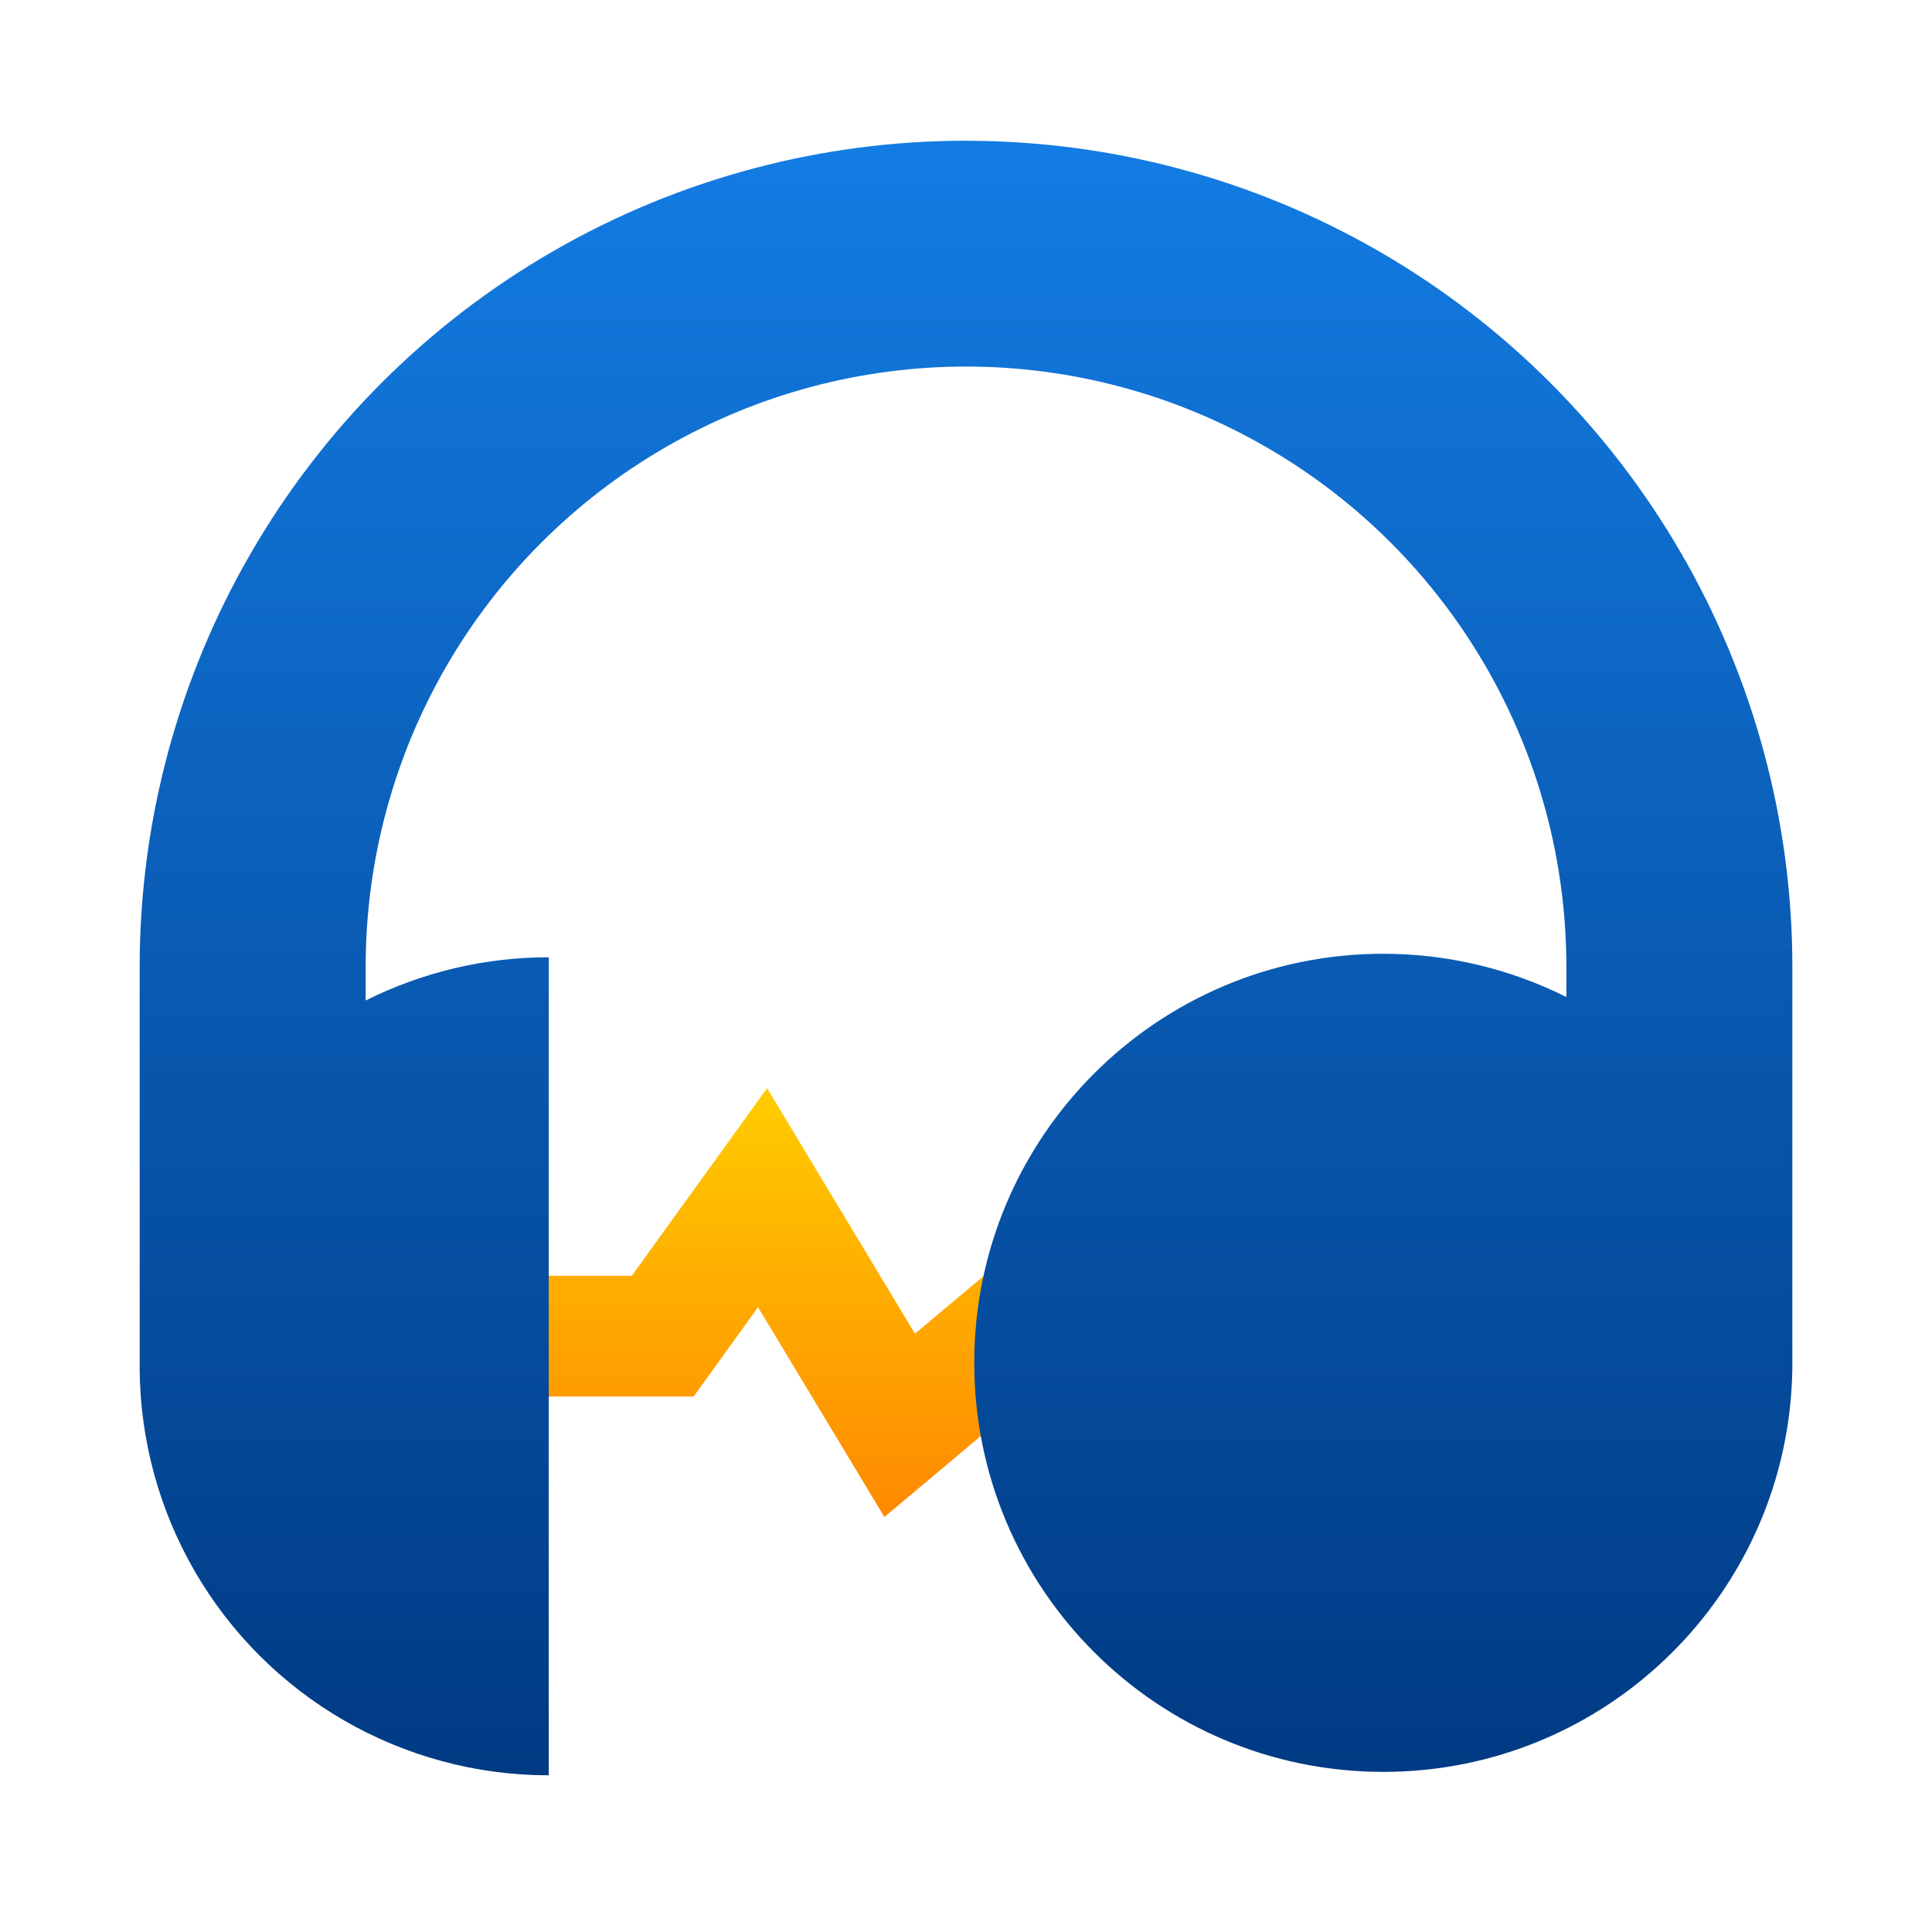
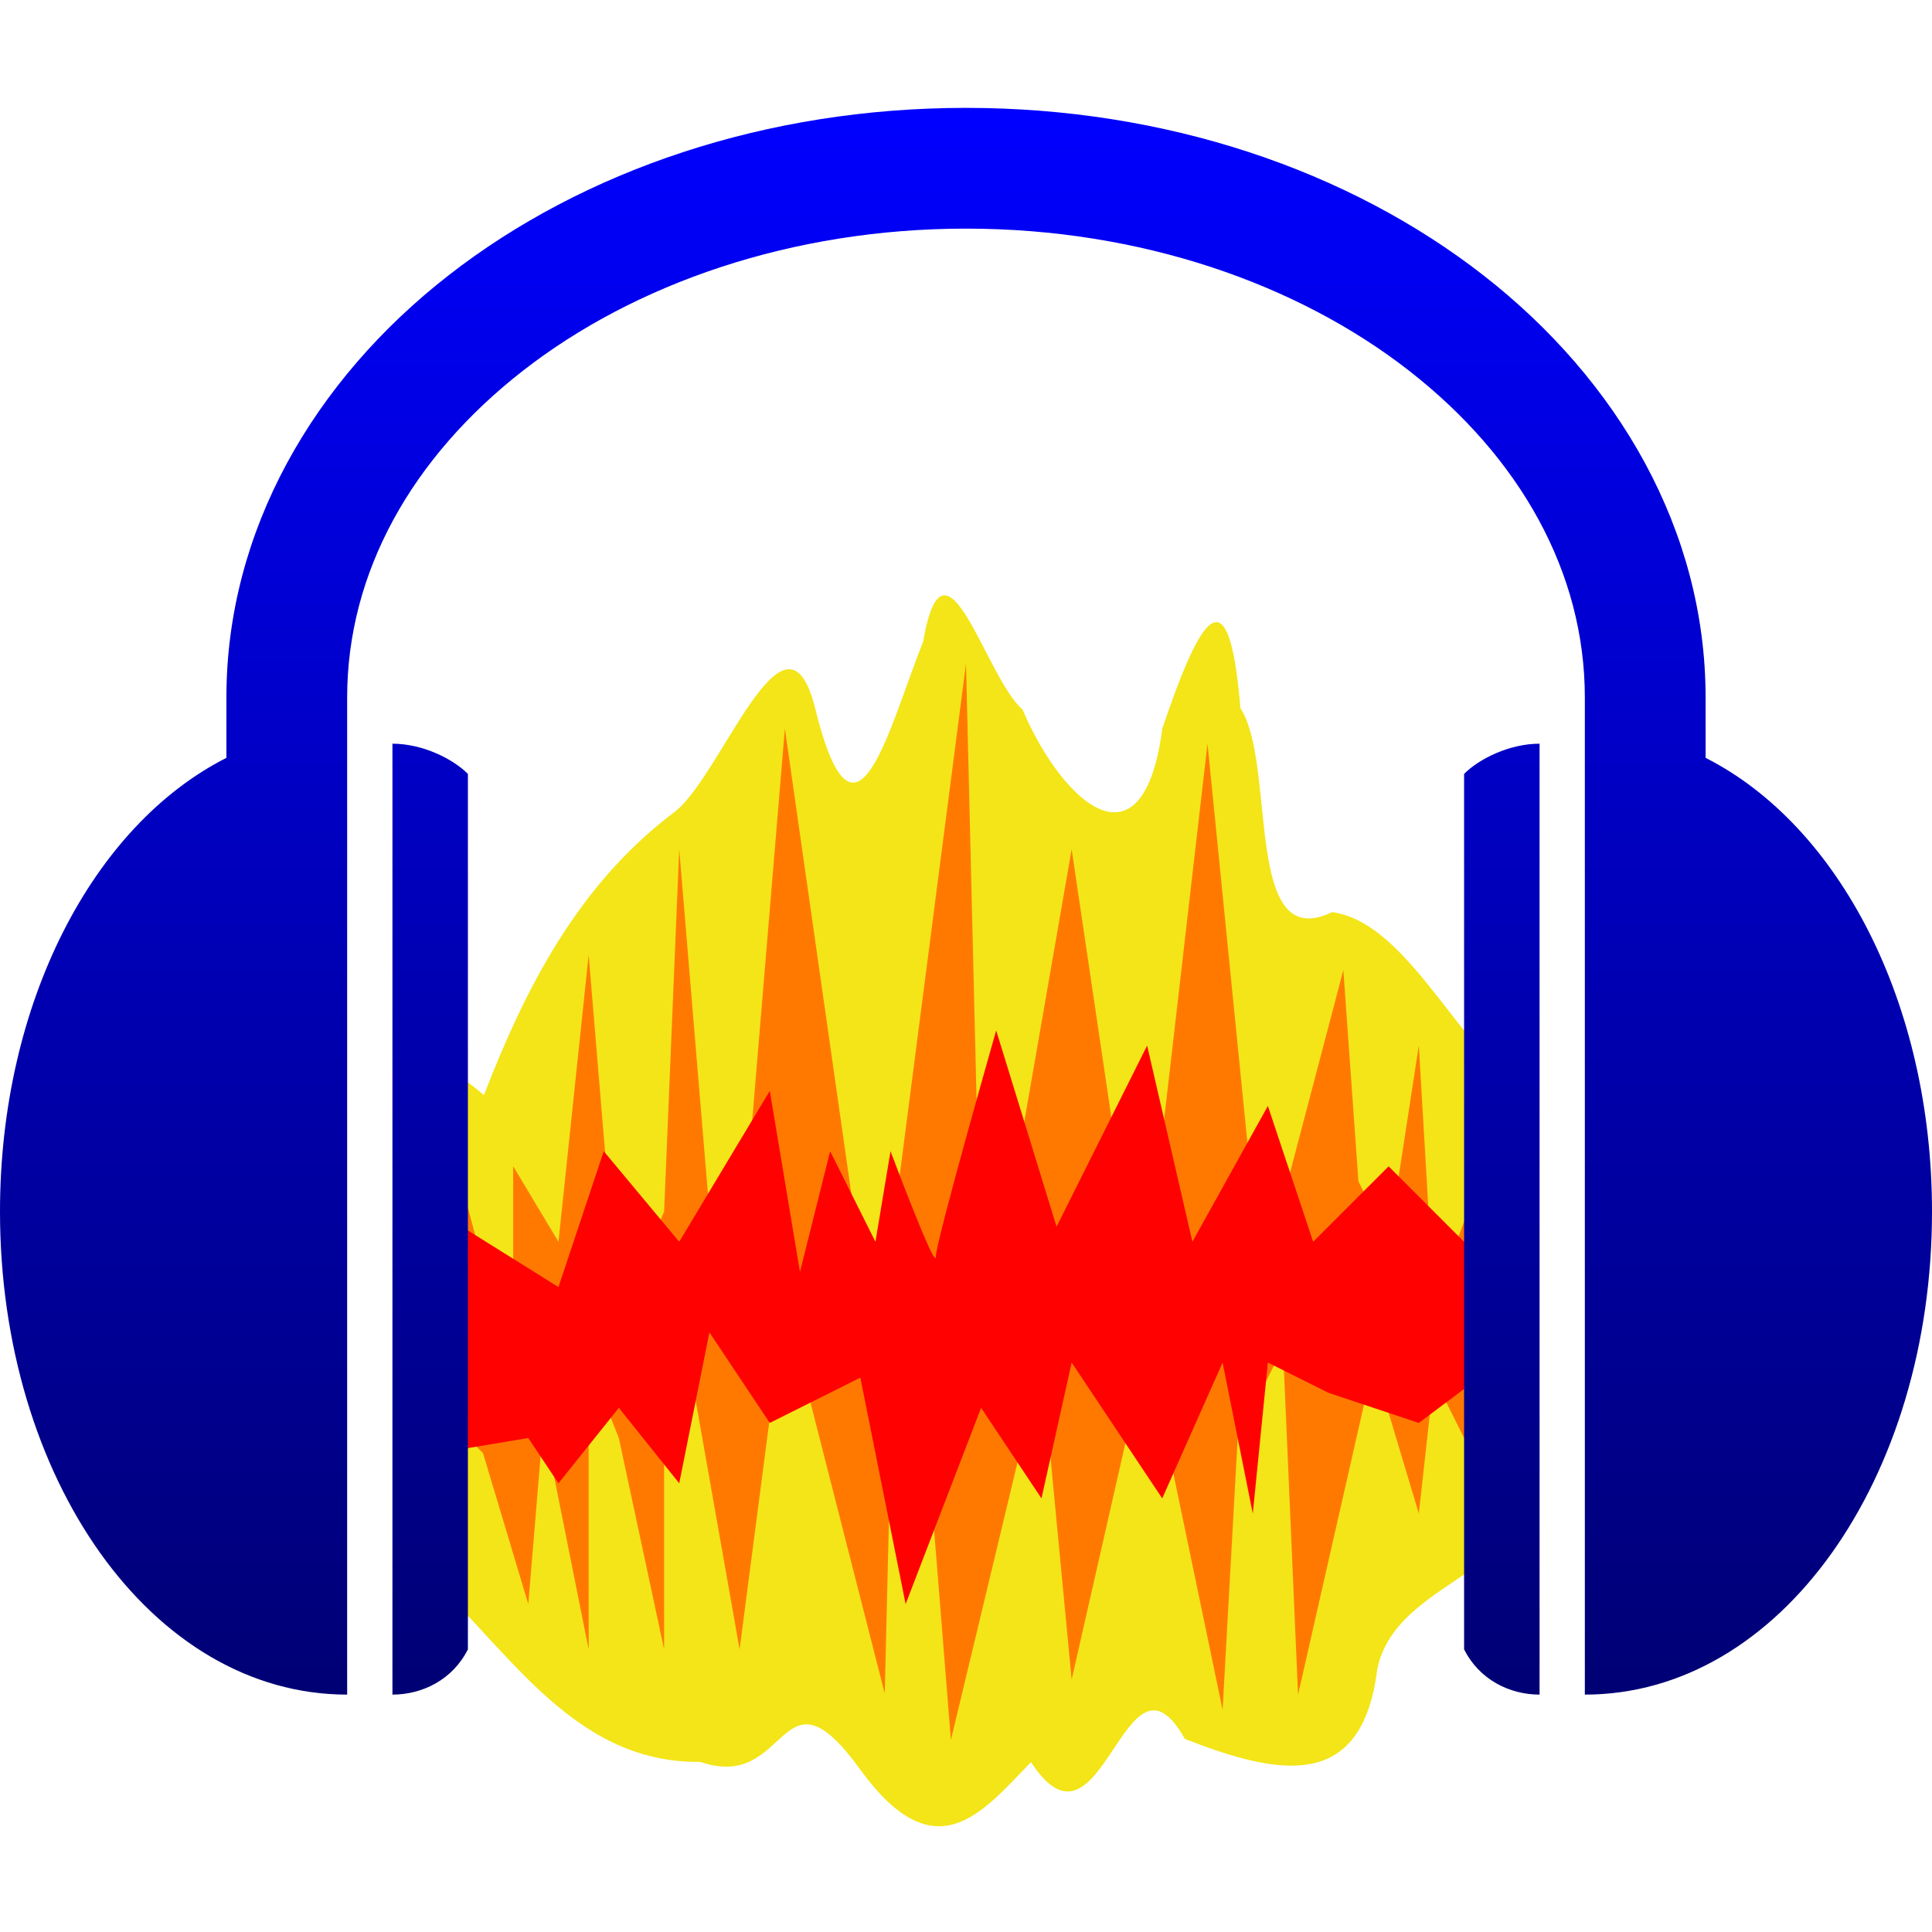
- <svg xmlns="http://www.w3.org/2000/svg" xmlns:xlink="http://www.w3.org/1999/xlink" width="48mm" height="48mm" viewBox="0 0 48 48" version="1.1" id="svg1">
-   <defs id="defs1">
-     <linearGradient id="linearGradient3">
-       <stop style="stop-color:#137ce3;stop-opacity:1;" offset="0" id="stop3" />
-       <stop style="stop-color:#003a83;stop-opacity:1;" offset="1" id="stop4" />
+ <svg xmlns="http://www.w3.org/2000/svg" xmlns:xlink="http://www.w3.org/1999/xlink" version="1.0" width="128" height="128" id="svg2" style="display:inline">
+   <defs id="defs5">
+     <linearGradient id="linearGradient1">
+       <stop style="stop-color:#0000ff;stop-opacity:1;" offset="0" id="stop1" />
+       <stop style="stop-color:#000074;stop-opacity:1;" offset="1" id="stop2" />
    </linearGradient>
-     <linearGradient xlink:href="#linearGradient3" id="linearGradient4" x1="24" y1="3.099" x2="24" y2="44.504" gradientUnits="userSpaceOnUse" />
-     <linearGradient xlink:href="#linearGradient13" id="linearGradient14" x1="19.87" y1="37.327" x2="19.87" y2="26.674" gradientUnits="userSpaceOnUse" gradientTransform="matrix(1.019545,0,0,1.019545,-0.592583,-0.0960594)" />
-     <linearGradient id="linearGradient13">
-       <stop style="stop-color:#ff8900;stop-opacity:1;" offset="0" id="stop13" />
-       <stop style="stop-color:#ffcc00;stop-opacity:1;" offset="1" id="stop14" />
-     </linearGradient>
+     <clipPath id="clipPath2798">
+       <path d="M 64,6.875 C 50.737,6.875 38.641,11.016 29.719,17.969 20.796,24.922 15,34.87 15,45.938 l 0,4 C 6.141,54.426 -2.65625e-7,66.2 0,80 c 3.5e-7,17.664 10.049,32 23,32 l 0,-66.062 c 1e-6,-8.288 4.29,-15.916 11.656,-21.656 C 42.023,18.541 52.425,14.875 64,14.875 c 11.575,0 21.977,3.666 29.344,9.406 C 100.71,30.022 105,37.649 105,45.938 L 105,112 c 12.951,0 23,-14.336 23,-32 0,-13.8 -6.141,-25.574 -15,-30.062 l 0,-4 C 113,34.87 107.204,24.922 98.281,17.969 89.359,11.016 77.263,6.875 64,6.875 z M 26,49 l 0,63 c 2,0 4,-1 5,-3 l 0,-58 c -1,-1 -3,-2 -5,-2 z m 76,0 c -2,0 -4,1 -5,2 l 0,58 c 1,2 3,3 5,3 l 0,-63 z" id="path2800" style="fill:#000000;fill-opacity:1;fill-rule:nonzero;stroke:none;stroke-width:18.99;marker:none;visibility:visible;display:inline;overflow:visible;enable-background:accumulate" />
+     </clipPath>
+     <linearGradient xlink:href="#linearGradient1" id="linearGradient2" x1="64" y1="6.875" x2="64" y2="112" gradientUnits="userSpaceOnUse" />
  </defs>
-   <g id="layer1" style="display:inline">
-     <g id="g9" style="fill:none;fill-opacity:1" transform="matrix(0.9808297,0,0,0.9808297,0.4600891,0.456279)">
-       <path style="display:inline;fill:none;fill-opacity:1;stroke:url(#linearGradient14);stroke-width:3.059;stroke-linecap:square;stroke-miterlimit:40;stroke-dasharray:none;stroke-opacity:1" d="m 12.609,33.38 h 3.709 l 2.529,-3.507 3.473,5.766 3.777,-3.17" id="path18" />
-       <path id="path1" style="display:inline;fill:url(#linearGradient4);stroke-width:1.919;stroke-linecap:square;stroke-miterlimit:40;stroke:none;fill-opacity:1" d="m 24,3.099 c -3.614,0 -7.228,0.934 -10.464,2.802 C 7.063,9.638 3.069,16.555 3.069,24.029 v 7.307 2.862 a 10.361,10.361 0 0 0 1.388,5.125 10.361,10.361 0 0 0 8.974,5.181 V 34.143 23.782 a 10.361,10.361 0 0 0 -4.638,1.096 v -0.848 c 0,-5.437 2.896,-10.452 7.605,-13.171 4.709,-2.719 10.496,-2.719 15.205,0 4.709,2.719 7.605,7.733 7.605,13.171 v 0.76 a 10.361,10.361 0 0 0 -4.637,-1.096 10.361,10.361 0 0 0 -10.362,10.362 10.361,10.361 0 0 0 10.362,10.361 10.361,10.361 0 0 0 10.36,-10.217 h 0.001 v -2.862 -7.307 c 0,-7.473 -3.995,-14.391 -10.467,-18.128 -3.236,-1.868 -6.85,-2.802 -10.465,-2.802 z" />
-     </g>
-   </g>
+   <path d="m 61.156,42.522 c -2.294,5.742 -4.504,15.245 -7.173,4.313 -2.002,-7.765 -6.279,4.866 -9.389,7.031 -6.273,4.769 -9.745,11.488 -12.531,18.688 -7.378,-6.273 -4.61,3.795 -5.062,8.719 0.402,7.381 -0.801,15.452 0.594,22.406 5.855,5.102 10.09,13.154 18.802,13.05 5.959,2.071 5.213,-6.94 10.617,0.538 4.973,6.816 8.044,2.831 11.29,-0.522 4.743,7.261 6.196,-8.687 10.197,-1.534 6.184,2.406 11.729,3.552 12.744,-4.61 1.27,-6.446 12.353,-6.577 9.756,-14.327 -0.362,-8.041 0.719,-16.656 -0.531,-24.344 -4.198,-3.276 -7.436,-10.841 -12.219,-11.5 -5.918,2.872 -3.637,-9.79 -6.073,-13.516 -0.796,-9.786 -2.892,-5.361 -5.171,1.35 -1.261,9.661 -6.561,5.056 -9.269,-1.267 -2.409,-2.025 -5.153,-12.724 -6.581,-4.472 z" id="path3178" style="fill:#f3e517;fill-opacity:1;fill-rule:evenodd;stroke:none" />
+   <path d="m 30,94.272 2,2 3,10 1,-12 3,15 V 90.272 l 2,5 3,14 V 90.272 l 2,2 3,17 3,-23 6.616,25.92 L 59,96.272 l 2,-6 2,25 6,-25 2,21 5,-22 5,24 1,-18 3,-6 1,23 5,-22 3,10 1,-9 3,6 v -19 l -3,8 -1,-17 -2,13 -2,-4 -1,-14 -5,19 -1,-4 -3,-30 -3,26 -2,8 -4,-27 -4,23 -2,6 -1,-41.305 -6,46.305 -6,-42 -3,36 -2,-4 -2,-24 -1,24 -3,7 -2,-24 -2,19 -3,-5 v 14 l -4,-15 z" id="path3128" style="fill:#ff7901;fill-opacity:1;stroke:none;stroke-width:1px;stroke-linecap:butt;stroke-linejoin:miter;stroke-opacity:1" />
+   <path d="m 29,80.272 8,5 3,-9 5,6 6,-10 2,12 2,-8 3,6 1,-6 c 0,0 3,8 3,7 0,-1 4,-15 4,-15 l 4,13 6,-12 3,13 5,-9 3,9 5,-5 6,6 v 8 l -4,3 -6,-2 -4,-2 -1,10 -2,-10 -4,9 -6,-9 -2,9 -4,-6 -5,13 -3,-15 -6,3 -4,-6 -2,10 -4,-5 -4,5 -2,-3 -6,1 z" id="path3118" style="display:inline;fill:#ff0101;fill-opacity:1;fill-rule:evenodd;stroke:none" />
+   <path d="M 64,6.875 C 50.737,6.875 38.641,11.016 29.719,17.969 20.796,24.922 15,34.87 15,45.938 v 4 C 6.141,54.426 -2.65625e-7,66.2 0,80 3.5e-7,97.664 10.049,112 23,112 V 45.938 c 1e-6,-8.288 4.29,-15.916 11.656,-21.656 C 42.023,18.541 52.425,14.875 64,14.875 c 11.575,0 21.977,3.666 29.344,9.406 C 100.71,30.022 105,37.649 105,45.938 V 112 c 12.951,0 23,-14.336 23,-32 0,-13.8 -6.141,-25.574 -15,-30.062 v -4 C 113,34.87 107.204,24.922 98.281,17.969 89.359,11.016 77.263,6.875 64,6.875 Z M 26,49 v 63 c 2,0 4,-1 5,-3 V 51 c -1,-1 -3,-2 -5,-2 z m 76,0 c -2,0 -4,1 -5,2 v 58 c 1,2 3,3 5,3 z" id="path2127" style="display:inline;fill:url(#linearGradient2);fill-opacity:1;overflow:visible;visibility:visible;fill-rule:nonzero;stroke:none;stroke-width:18.99;marker:none;enable-background:accumulate" transform="translate(0,0.2718691)" />
</svg>
